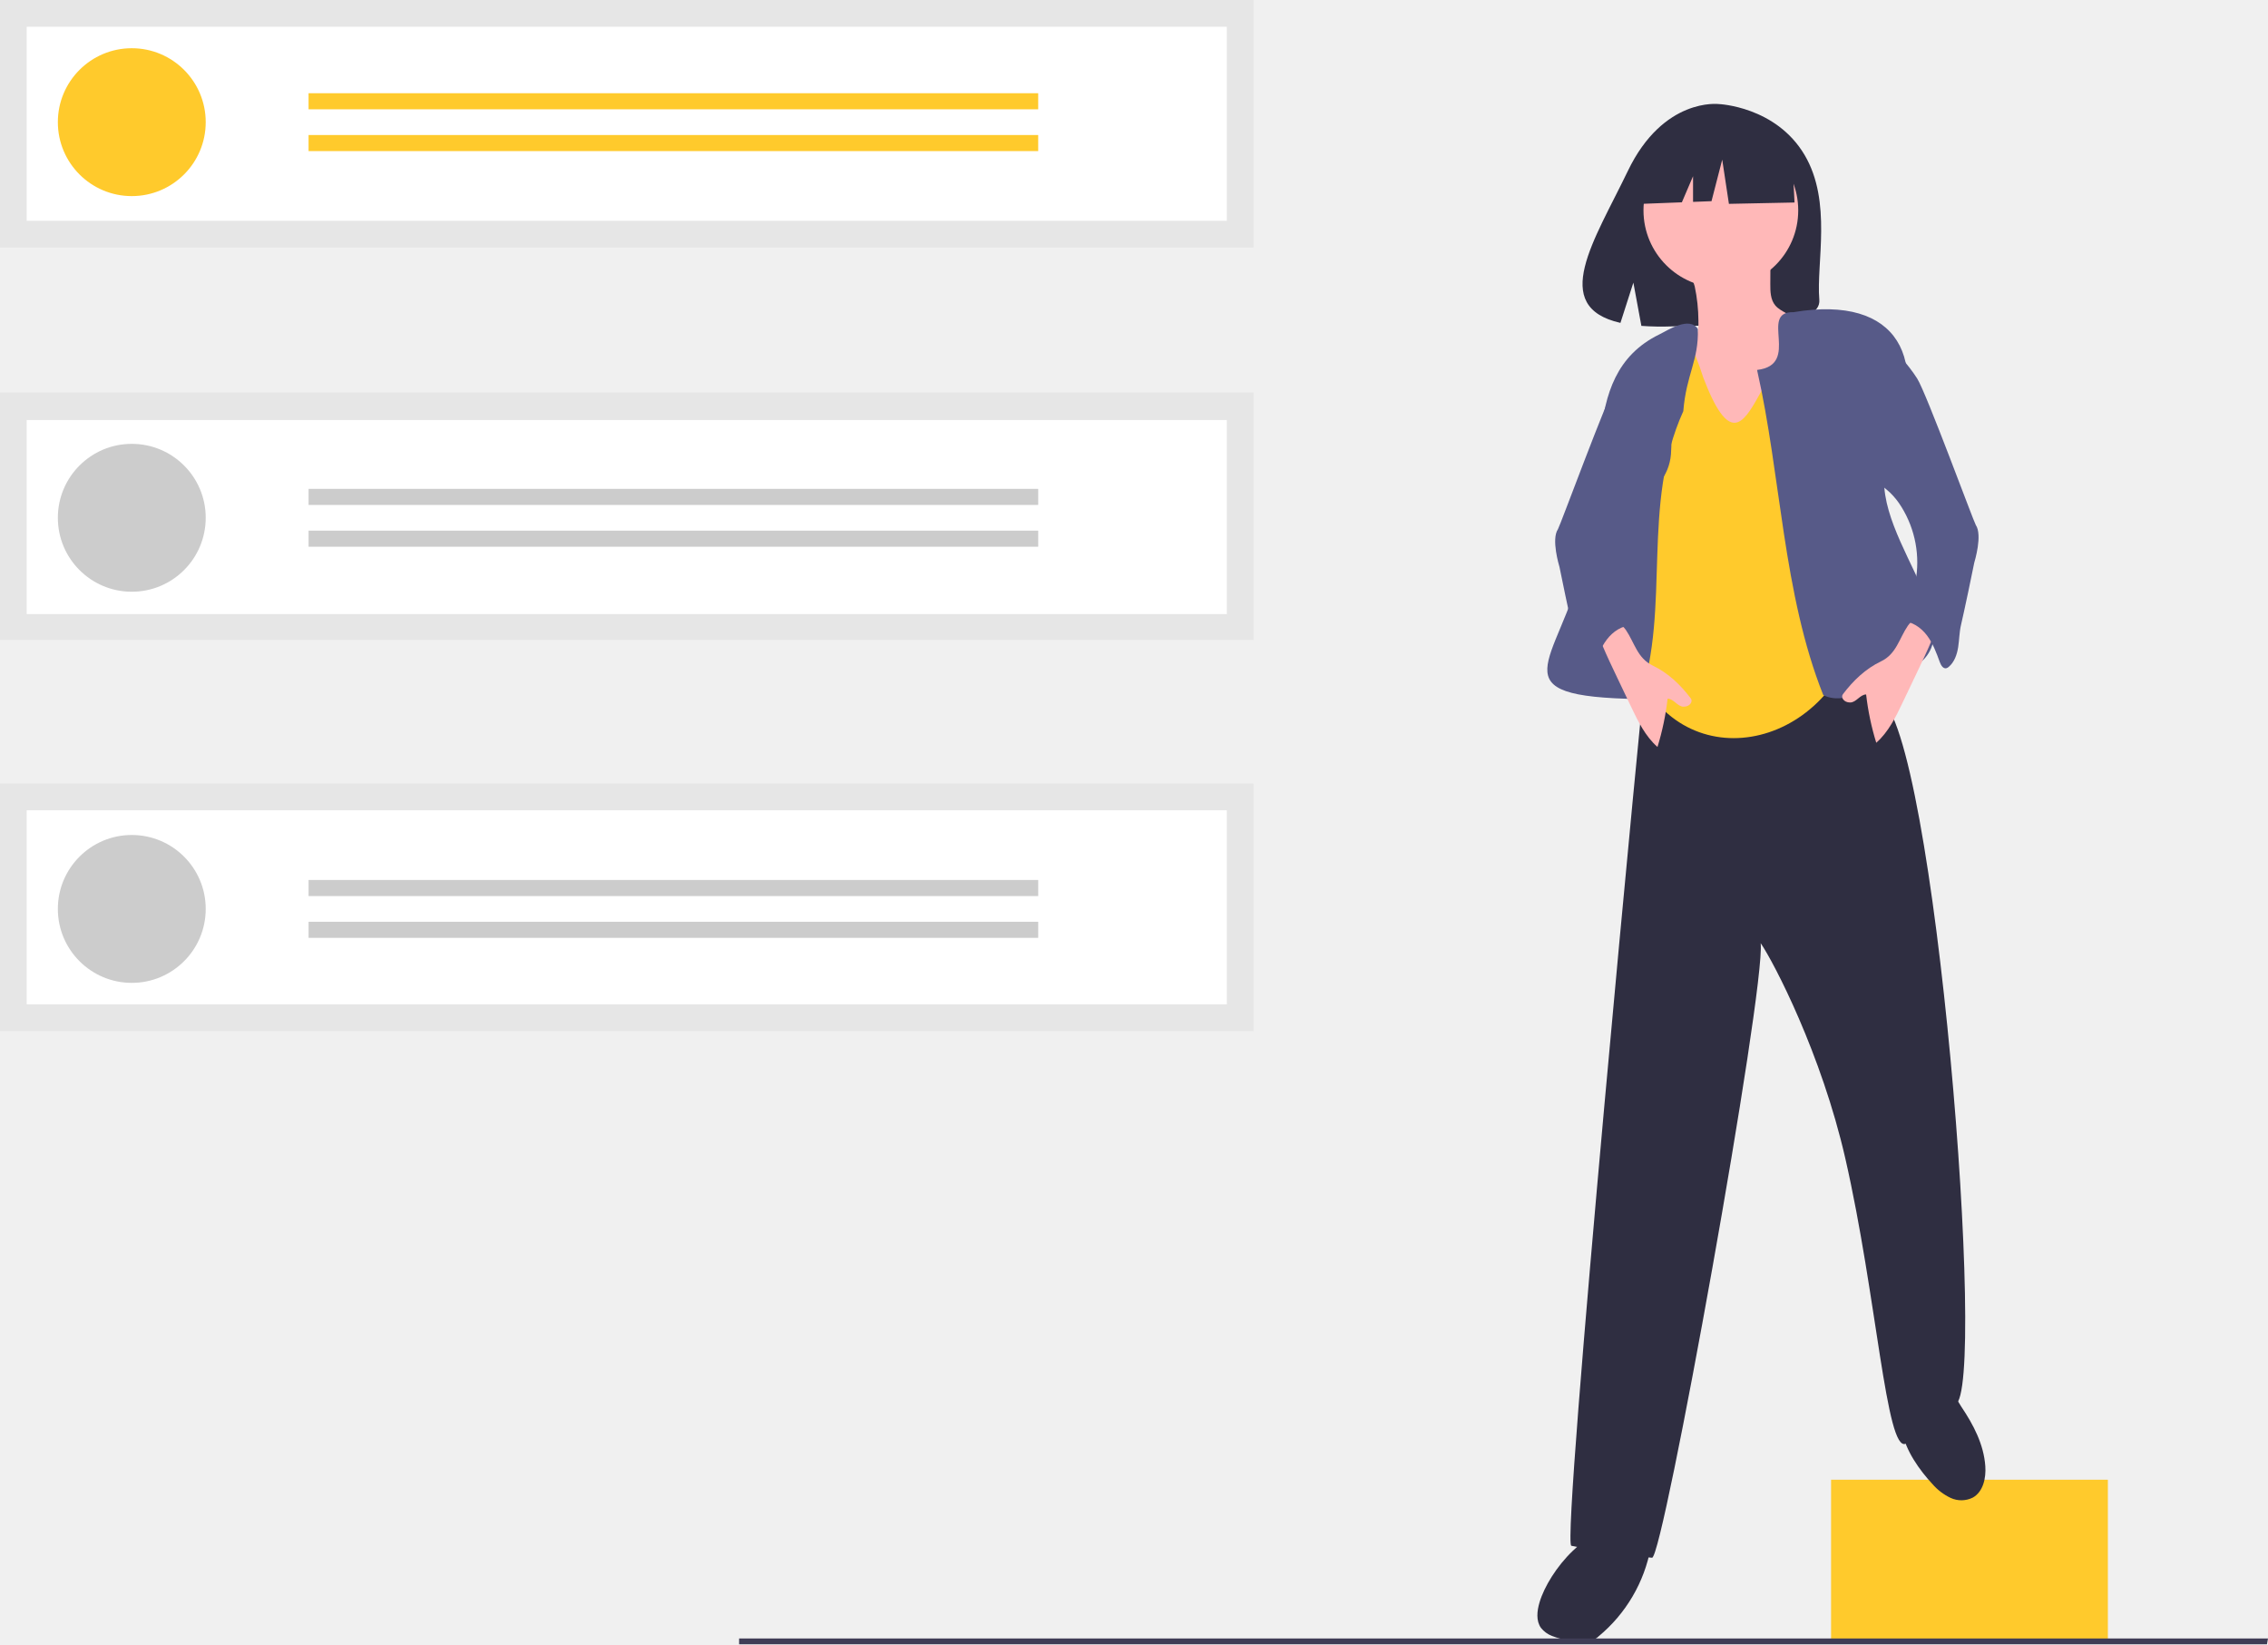
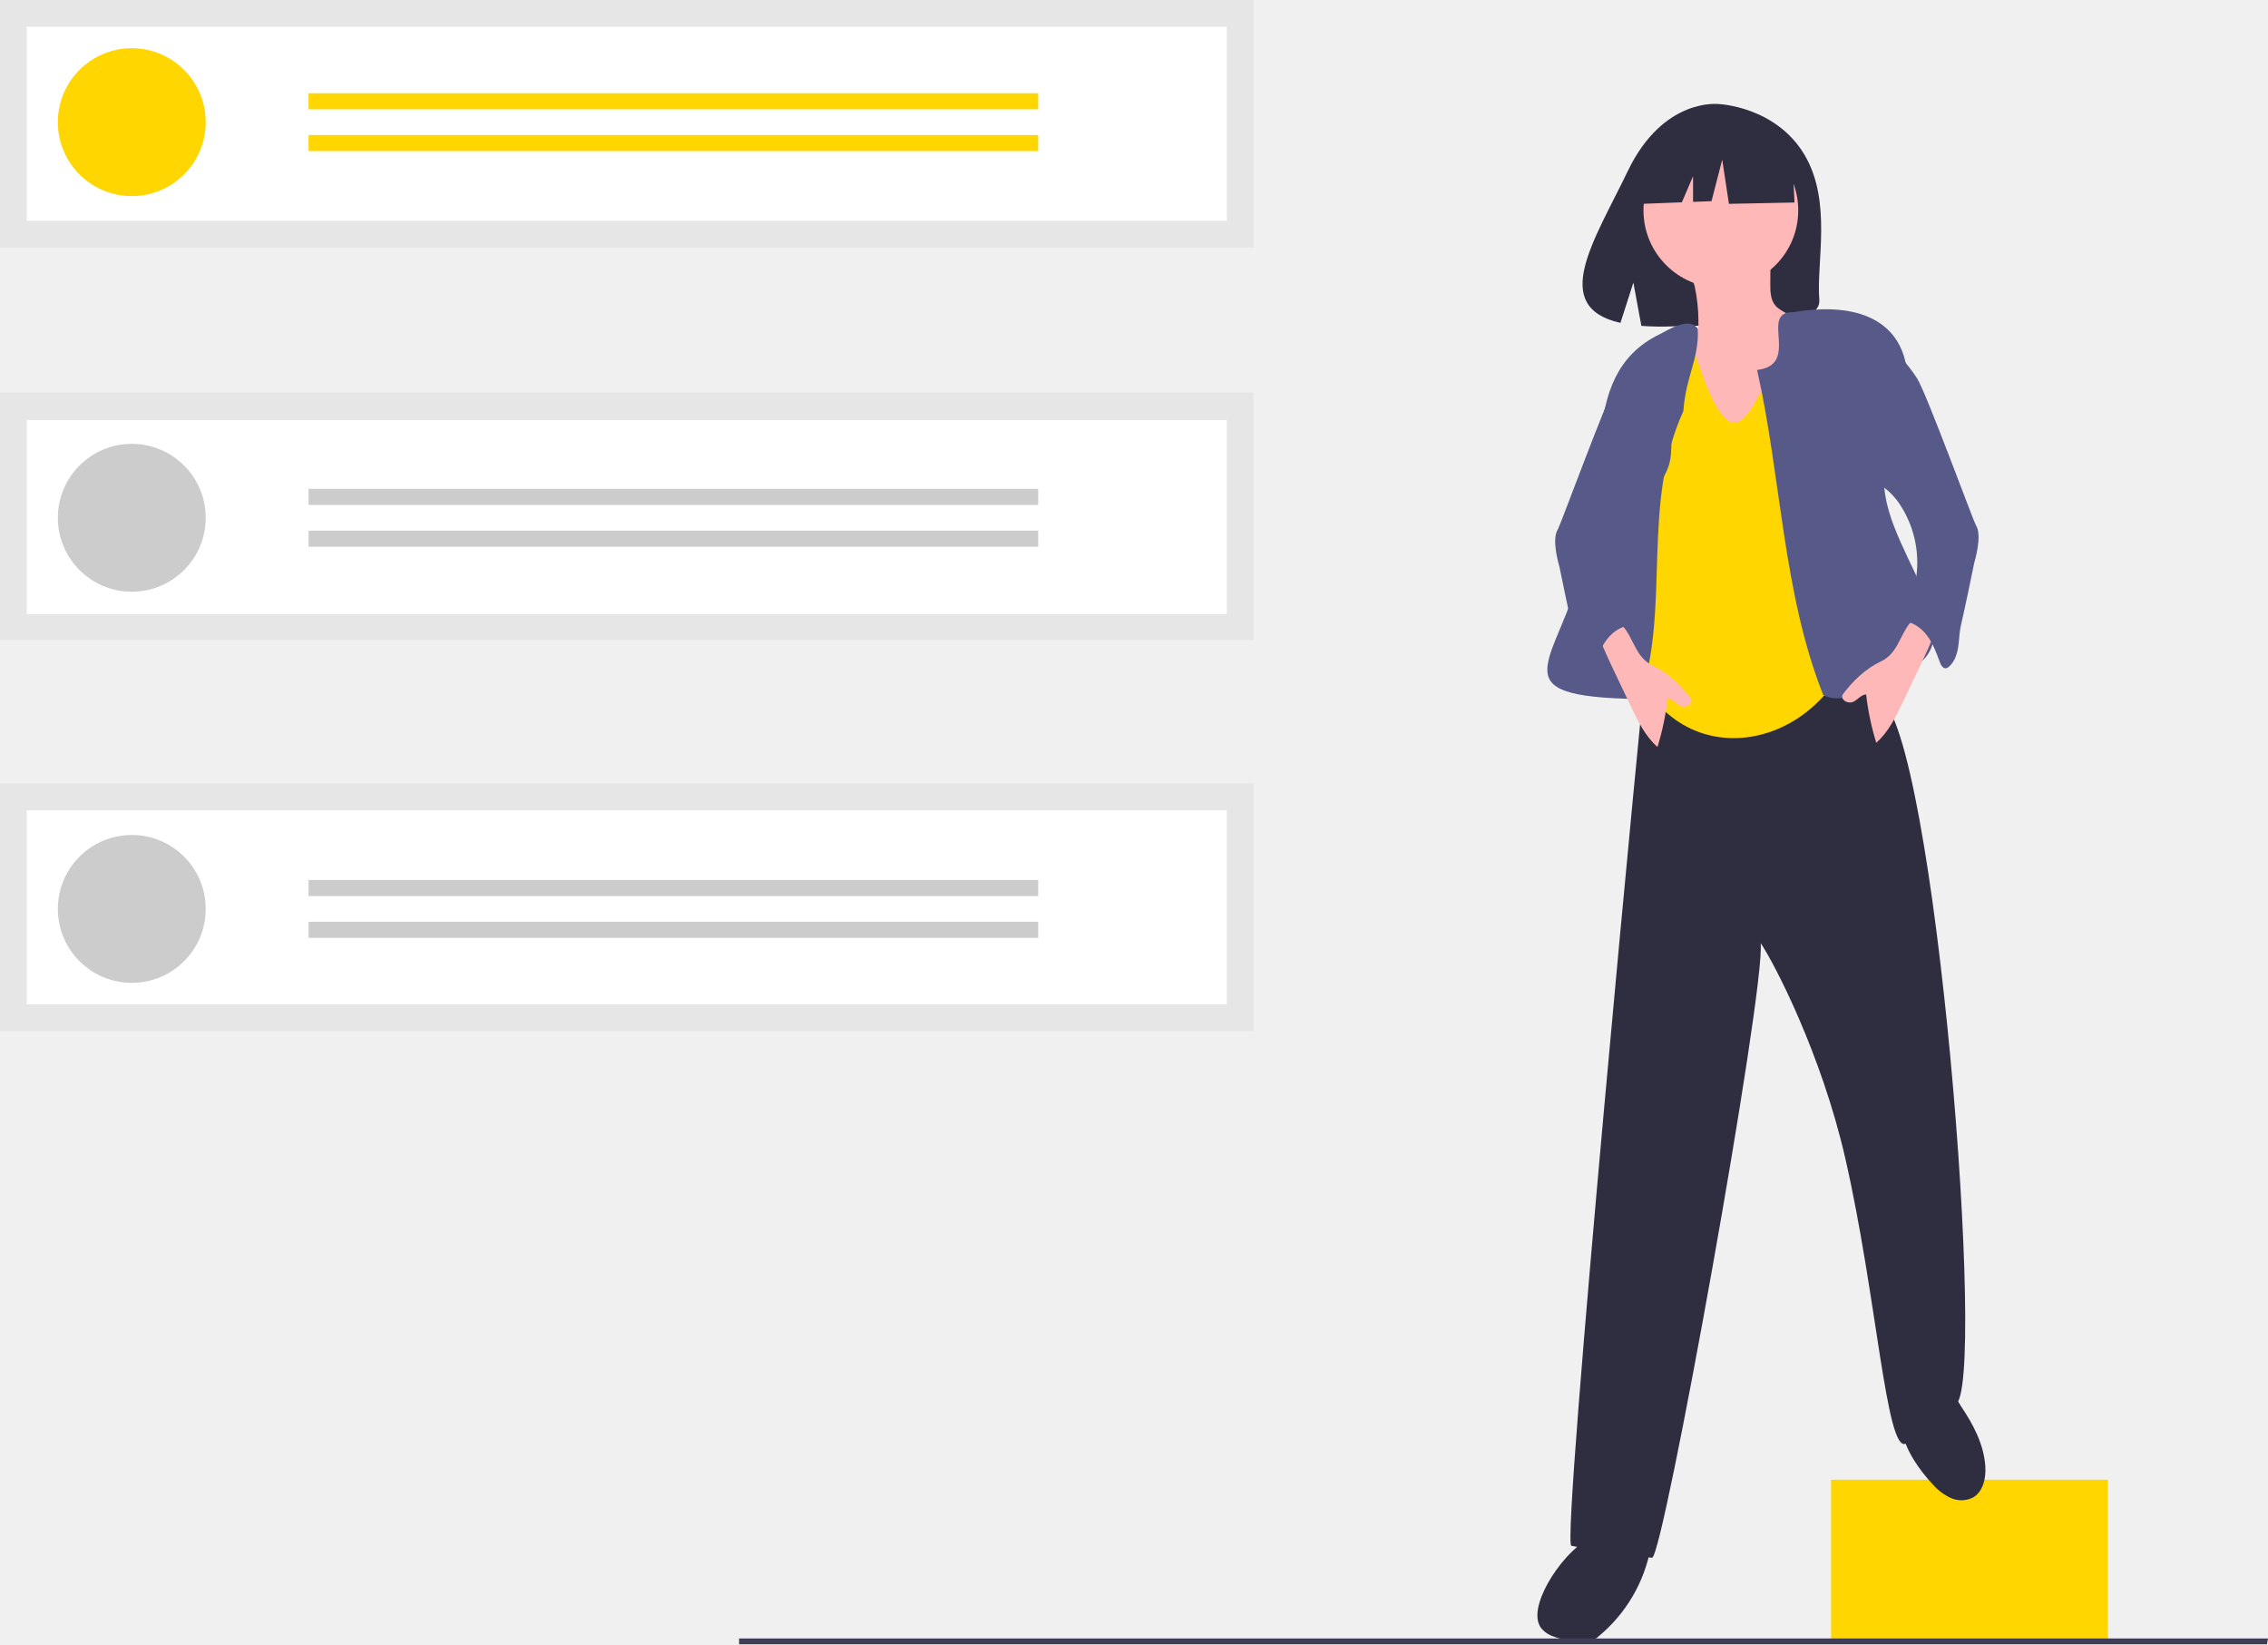
<svg xmlns="http://www.w3.org/2000/svg" data-name="Layer 1" width="852.182" height="617.73" viewBox="0 0 852.182 617.73">
-   <rect x="688.013" y="555.912" width="104" height="60" fill="#ffca2c" />
+   <rect x="688.013" y="555.912" width="104" height="60" fill="#ffd600" />
  <path d="M752.362,743.166c-.933,3.175-1.366,6.878.572,9.561a9.656,9.656,0,0,0,4.086,2.993,29.112,29.112,0,0,0,12.985,1.905,6.132,6.132,0,0,0,4.593-1.764,56.586,56.586,0,0,0,19.575-33.393,3.166,3.166,0,0,0-.104-2.049,3.247,3.247,0,0,0-1.364-1.156,30.653,30.653,0,0,0-7.311-3.338C771.317,712.29,755.85,731.297,752.362,743.166Z" transform="translate(-173.909 -141.1352)" fill="#2f2e41" />
  <path d="M900.004,698.668a20.732,20.732,0,0,0,6.844,5.212,9.608,9.608,0,0,0,8.364-.142c3.873-2.205,4.97-7.328,4.661-11.774-.572-8.223-4.5-15.633-9.014-22.351-1.428-2.125-4.59-8.451-7.365-8.529-1.318-.037-6.248,4.742-7.587,5.652-4.894,3.323-8.283,5.701-7.265,12.08C889.778,685.93,895.216,693.545,900.004,698.668Z" transform="translate(-173.909 -141.1352)" fill="#2f2e41" />
  <path d="M857.099,358.558c-20.833-1.615-40.732-1.017-61.602-2.088-1.753-.09-.908,19.986-2.725,30.888-.934,5.603-32.348,333.837-28.449,334.502a259.062,259.062,0,0,0,30.331,4.492c4.134.364,42.663-213.506,40.817-230.887,5.045,7.399,22.812,41.559,31.796,80.854,11.854,51.846,15.343,110.489,22.712,107.199a44.138,44.138,0,0,1,18.611-14.72c12.178-4.53-7.558-253.924-28.41-265.389-.257-7.299-.524-14.778-3.275-21.544C873.023,372.322,865.368,364.702,857.099,358.558Z" transform="translate(-173.909 -141.1352)" fill="#2f2e41" />
  <polygon points="851.787 617.73 277.706 617.73 277.706 615.548 852.182 615.548 851.787 617.73" fill="#3f3d56" />
  <rect y="294.368" width="471.013" height="92.995" fill="#e6e6e6" />
  <rect y="147.426" width="471.013" height="92.995" fill="#e6e6e6" />
  <rect width="471.013" height="92.995" fill="#e6e6e6" />
  <path d="M183.95,224.089H634.881V151.176H183.95Z" transform="translate(-173.909 -141.1352)" fill="#fff" />
  <path d="M183.95,371.839H634.881v-72.912H183.95Z" transform="translate(-173.909 -141.1352)" fill="#fff" />
  <path d="M183.95,518.457H634.881V445.545H183.95Z" transform="translate(-173.909 -141.1352)" fill="#fff" />
-   <circle cx="49.517" cy="45.894" r="27.778" fill="#ffca2c" />
-   <rect x="115.942" y="35.024" width="274.154" height="6.039" fill="#ffca2c" />
-   <rect x="115.942" y="50.724" width="274.154" height="6.039" fill="#ffca2c" />
+   <circle cx="49.517" cy="45.894" r="27.778" fill="#ffd600" />
+   <rect x="115.942" y="35.024" width="274.154" height="6.039" fill="#ffd600" />
+   <rect x="115.942" y="50.724" width="274.154" height="6.039" fill="#ffd600" />
  <circle cx="49.517" cy="194.527" r="27.778" fill="#ccc" />
  <rect x="115.942" y="183.658" width="274.154" height="6.039" fill="#ccc" />
  <rect x="115.942" y="199.358" width="274.154" height="6.039" fill="#ccc" />
  <circle cx="49.517" cy="341.47" r="27.778" fill="#ccc" />
  <rect x="115.942" y="330.6" width="274.154" height="6.039" fill="#ccc" />
  <rect x="115.942" y="346.301" width="274.154" height="6.039" fill="#ccc" />
  <path d="M851.966,199.351c-10.813-18.27-32.204-19.121-32.204-19.121s-20.845-2.666-34.217,25.16c-12.464,25.935-29.665,50.976-2.769,57.048l4.858-15.121L790.642,263.563a105.236,105.236,0,0,0,11.508.197c28.803-.93,56.234.272,55.351-10.064C856.327,239.955,862.369,216.93,851.966,199.351Z" transform="translate(-173.909 -141.1352)" fill="#2f2e41" />
  <path d="M812.077,261.598c.052,2.056.037,4.225-.985,6.011-2.026,3.539-6.971,4.069-9.946,6.859-3.128,2.934-3.482,7.695-3.631,11.98-.156,4.481-.288,9.109,1.347,13.284a32.293,32.293,0,0,0,3.773,6.482q2.724,3.927,5.499,7.819a33.759,33.759,0,0,0,3.293,4.132c3.313,3.374,7.857,5.242,12.394,6.575,2.931.861,6.096,1.532,9.005.596a17.24,17.24,0,0,0,5.237-3.22,28.061,28.061,0,0,0,5.927-5.745c2.442-3.543,3.118-7.978,3.625-12.251a264.363,264.363,0,0,0,1.743-38.084,9.334,9.334,0,0,0-.727-4.046c-1.506-2.941-5.541-3.569-7.666-6.099-1.817-2.163-1.892-5.25-1.876-8.075l.039-7.192a3.013,3.013,0,0,0-.35-1.752,2.969,2.969,0,0,0-2.063-.963,69.55,69.55,0,0,0-13.531-.905c-3.672.112-10.718-.195-13.893,1.85-2.882,1.856.726,6.984,1.394,9.864A64.262,64.262,0,0,1,812.077,261.598Z" transform="translate(-173.909 -141.1352)" fill="#ffb8b8" />
  <circle cx="646.597" cy="79.041" r="29.071" fill="#ffb8b8" />
-   <path d="M813.922,283.047c-15.004-47.548-22.909,19.237-32.369,37.472.088,12.573.429,47.347,3.369,60.528,11.423,51.202,67.99,47.182,85,4,9.061-23.003-11.04-80.012-10.359-106.612C834.653,253.194,833.116,333.272,813.922,283.047Z" transform="translate(-173.909 -141.1352)" fill="#ffca2c" />
+   <path d="M813.922,283.047c-15.004-47.548-22.909,19.237-32.369,37.472.088,12.573.429,47.347,3.369,60.528,11.423,51.202,67.99,47.182,85,4,9.061-23.003-11.04-80.012-10.359-106.612C834.653,253.194,833.116,333.272,813.922,283.047Z" transform="translate(-173.909 -141.1352)" fill="#ffd600" />
  <path d="M797.452,266.738c-32.511,15.802-17.001,58.255-28.785,86.039-9.412,38.119-33.348,50.105,21.38,50.993,11.792-34.842.274-72.689,16.352-108.167,1.107-13.895,5.873-19.121,5.451-30.888C808.697,259.831,800.53,265.225,797.452,266.738Z" transform="translate(-173.909 -141.1352)" fill="#575a88" />
  <polygon points="673.276 56.455 652.142 45.384 622.957 49.913 616.919 76.583 631.95 76.004 636.149 66.206 636.149 75.842 643.084 75.576 647.111 59.977 649.626 76.583 674.283 76.079 673.276 56.455" fill="#2f2e41" />
  <path d="M834.113,280.12c16.733-1.953.419-22.049,13.701-21.707,39.771-6.689,51.669,17.944,36.544,52.324-13.865,27.538,35.18,66.222,7.781,81.63-9.724,3.569-23.647,14.797-33.151,9.909C843.732,363.928,843.18,320.113,834.113,280.12Z" transform="translate(-173.909 -141.1352)" fill="#575a88" />
  <path d="M880.688,389.595c-5.826,2.786-10.435,7.217-14.335,12.365-.826,1.09.282,3.122,2.756,3.089,2.302-.031,3.677-2.983,5.98-3.014a99.973,99.973,0,0,0,3.806,18.145c4.593-4.033,7.343-9.711,9.974-15.228l5.201-10.905c1.91-4.004,3.82-8.009,5.541-12.097a8.728,8.728,0,0,0,.853-3.049c.227-7.035-6.71-7.078-9.701-2.675C887.49,381.042,886.471,386.829,880.688,389.595Z" transform="translate(-173.909 -141.1352)" fill="#ffb8b8" />
  <path d="M881.884,268.643c4.447,4.621,8.926,9.281,12.378,14.686s21.31,54.014,22.034,55.045c2.578,3.805-.433,13.64-.585,14.204-.298,1.766-4.024,19.403-4.957,23.298-.653,2.725-.645,5.563-1.072,8.333s-1.389,5.618-3.523,7.435a2.207,2.207,0,0,1-.97.543c-1.183.231-1.989-1.138-2.404-2.27-1.29-3.526-2.592-7.12-4.866-10.106s-5.721-5.326-9.475-5.315a5.055,5.055,0,0,1,.368-4.613c.752-1.419,1.855-2.621,2.685-3.996a18.389,18.389,0,0,0,2.112-6.036,39.606,39.606,0,0,0-5.229-28.25,27.052,27.052,0,0,0-4.364-5.455c-1.833-1.718-3.978-3.099-5.67-4.955a19.373,19.373,0,0,1-4.512-10.947,57.721,57.721,0,0,1,.318-12.01c.761-7.901,1.739-15.813,2.868-23.67a8.828,8.828,0,0,1,.783-2.956C878.689,269.954,880.187,269.44,881.884,268.643Z" transform="translate(-173.909 -141.1352)" fill="#575a88" />
  <path d="M784.824,377.805c-2.991-4.403-9.928-4.36-9.701,2.675a8.728,8.728,0,0,0,.853,3.049c1.721,4.088,3.632,8.094,5.541,12.097l5.201,10.905c2.631,5.517,5.381,11.194,9.974,15.228a99.973,99.973,0,0,0,3.806-18.145c2.302.031,3.677,2.983,5.98,3.014,2.474.033,3.582-1.999,2.756-3.089-3.9-5.148-8.509-9.579-14.335-12.365C789.115,388.408,788.096,382.62,784.824,377.805Z" transform="translate(-173.909 -141.1352)" fill="#ffb8b8" />
  <path d="M797.784,273.186a8.828,8.828,0,0,1,.783,2.956c1.129,7.857,2.107,15.769,2.868,23.67a57.72,57.72,0,0,1,.318,12.01,19.373,19.373,0,0,1-4.512,10.947c-1.692,1.857-3.837,3.238-5.67,4.955a27.052,27.052,0,0,0-4.364,5.455,39.606,39.606,0,0,0-5.229,28.25,18.389,18.389,0,0,0,2.112,6.036c.83,1.375,1.932,2.577,2.685,3.996a5.055,5.055,0,0,1,.368,4.613c-3.754-.011-7.201,2.328-9.475,5.315s-3.576,6.581-4.866,10.106c-.414,1.132-1.22,2.501-2.404,2.27a2.207,2.207,0,0,1-.97-.543c-2.133-1.817-3.095-4.666-3.523-7.435s-.419-5.607-1.072-8.333c-.933-3.895-4.659-21.531-4.957-23.298-.152-.563-3.164-10.399-.585-14.204.724-1.031,18.581-49.64,22.034-55.045s7.931-10.065,12.378-14.686C795.399,271.019,796.898,271.533,797.784,273.186Z" transform="translate(-173.909 -141.1352)" fill="#575a88" />
</svg>
